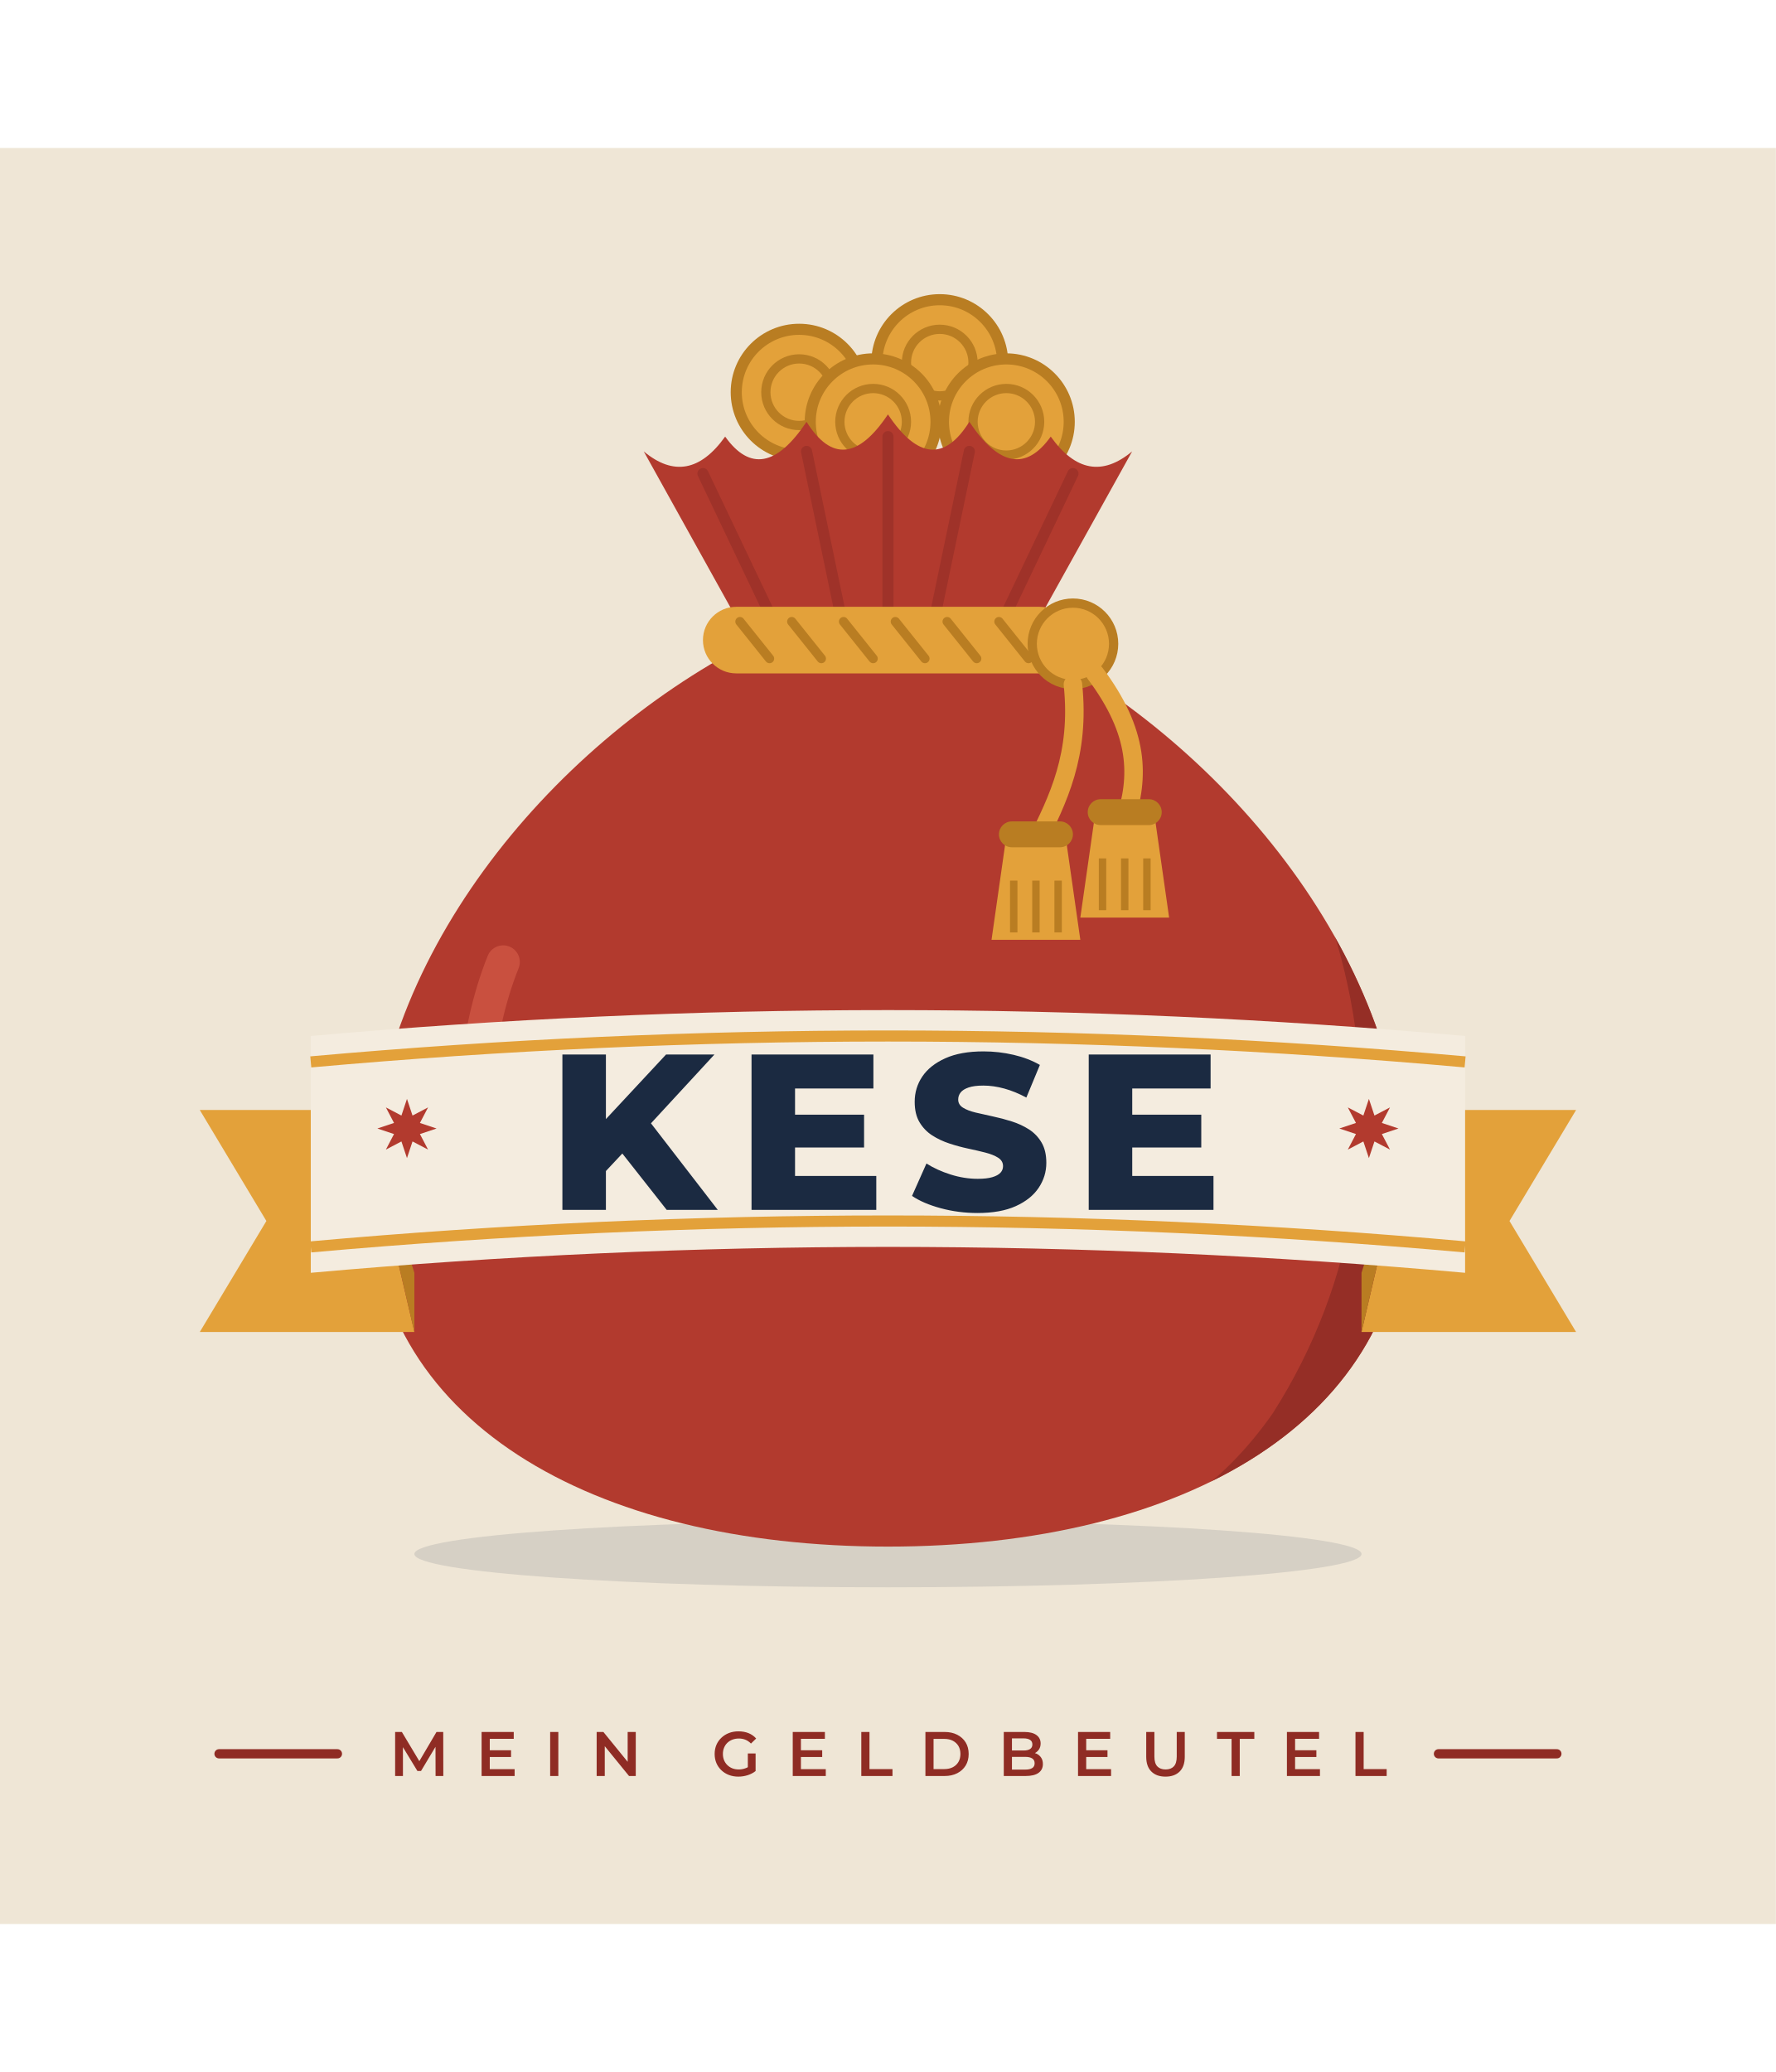
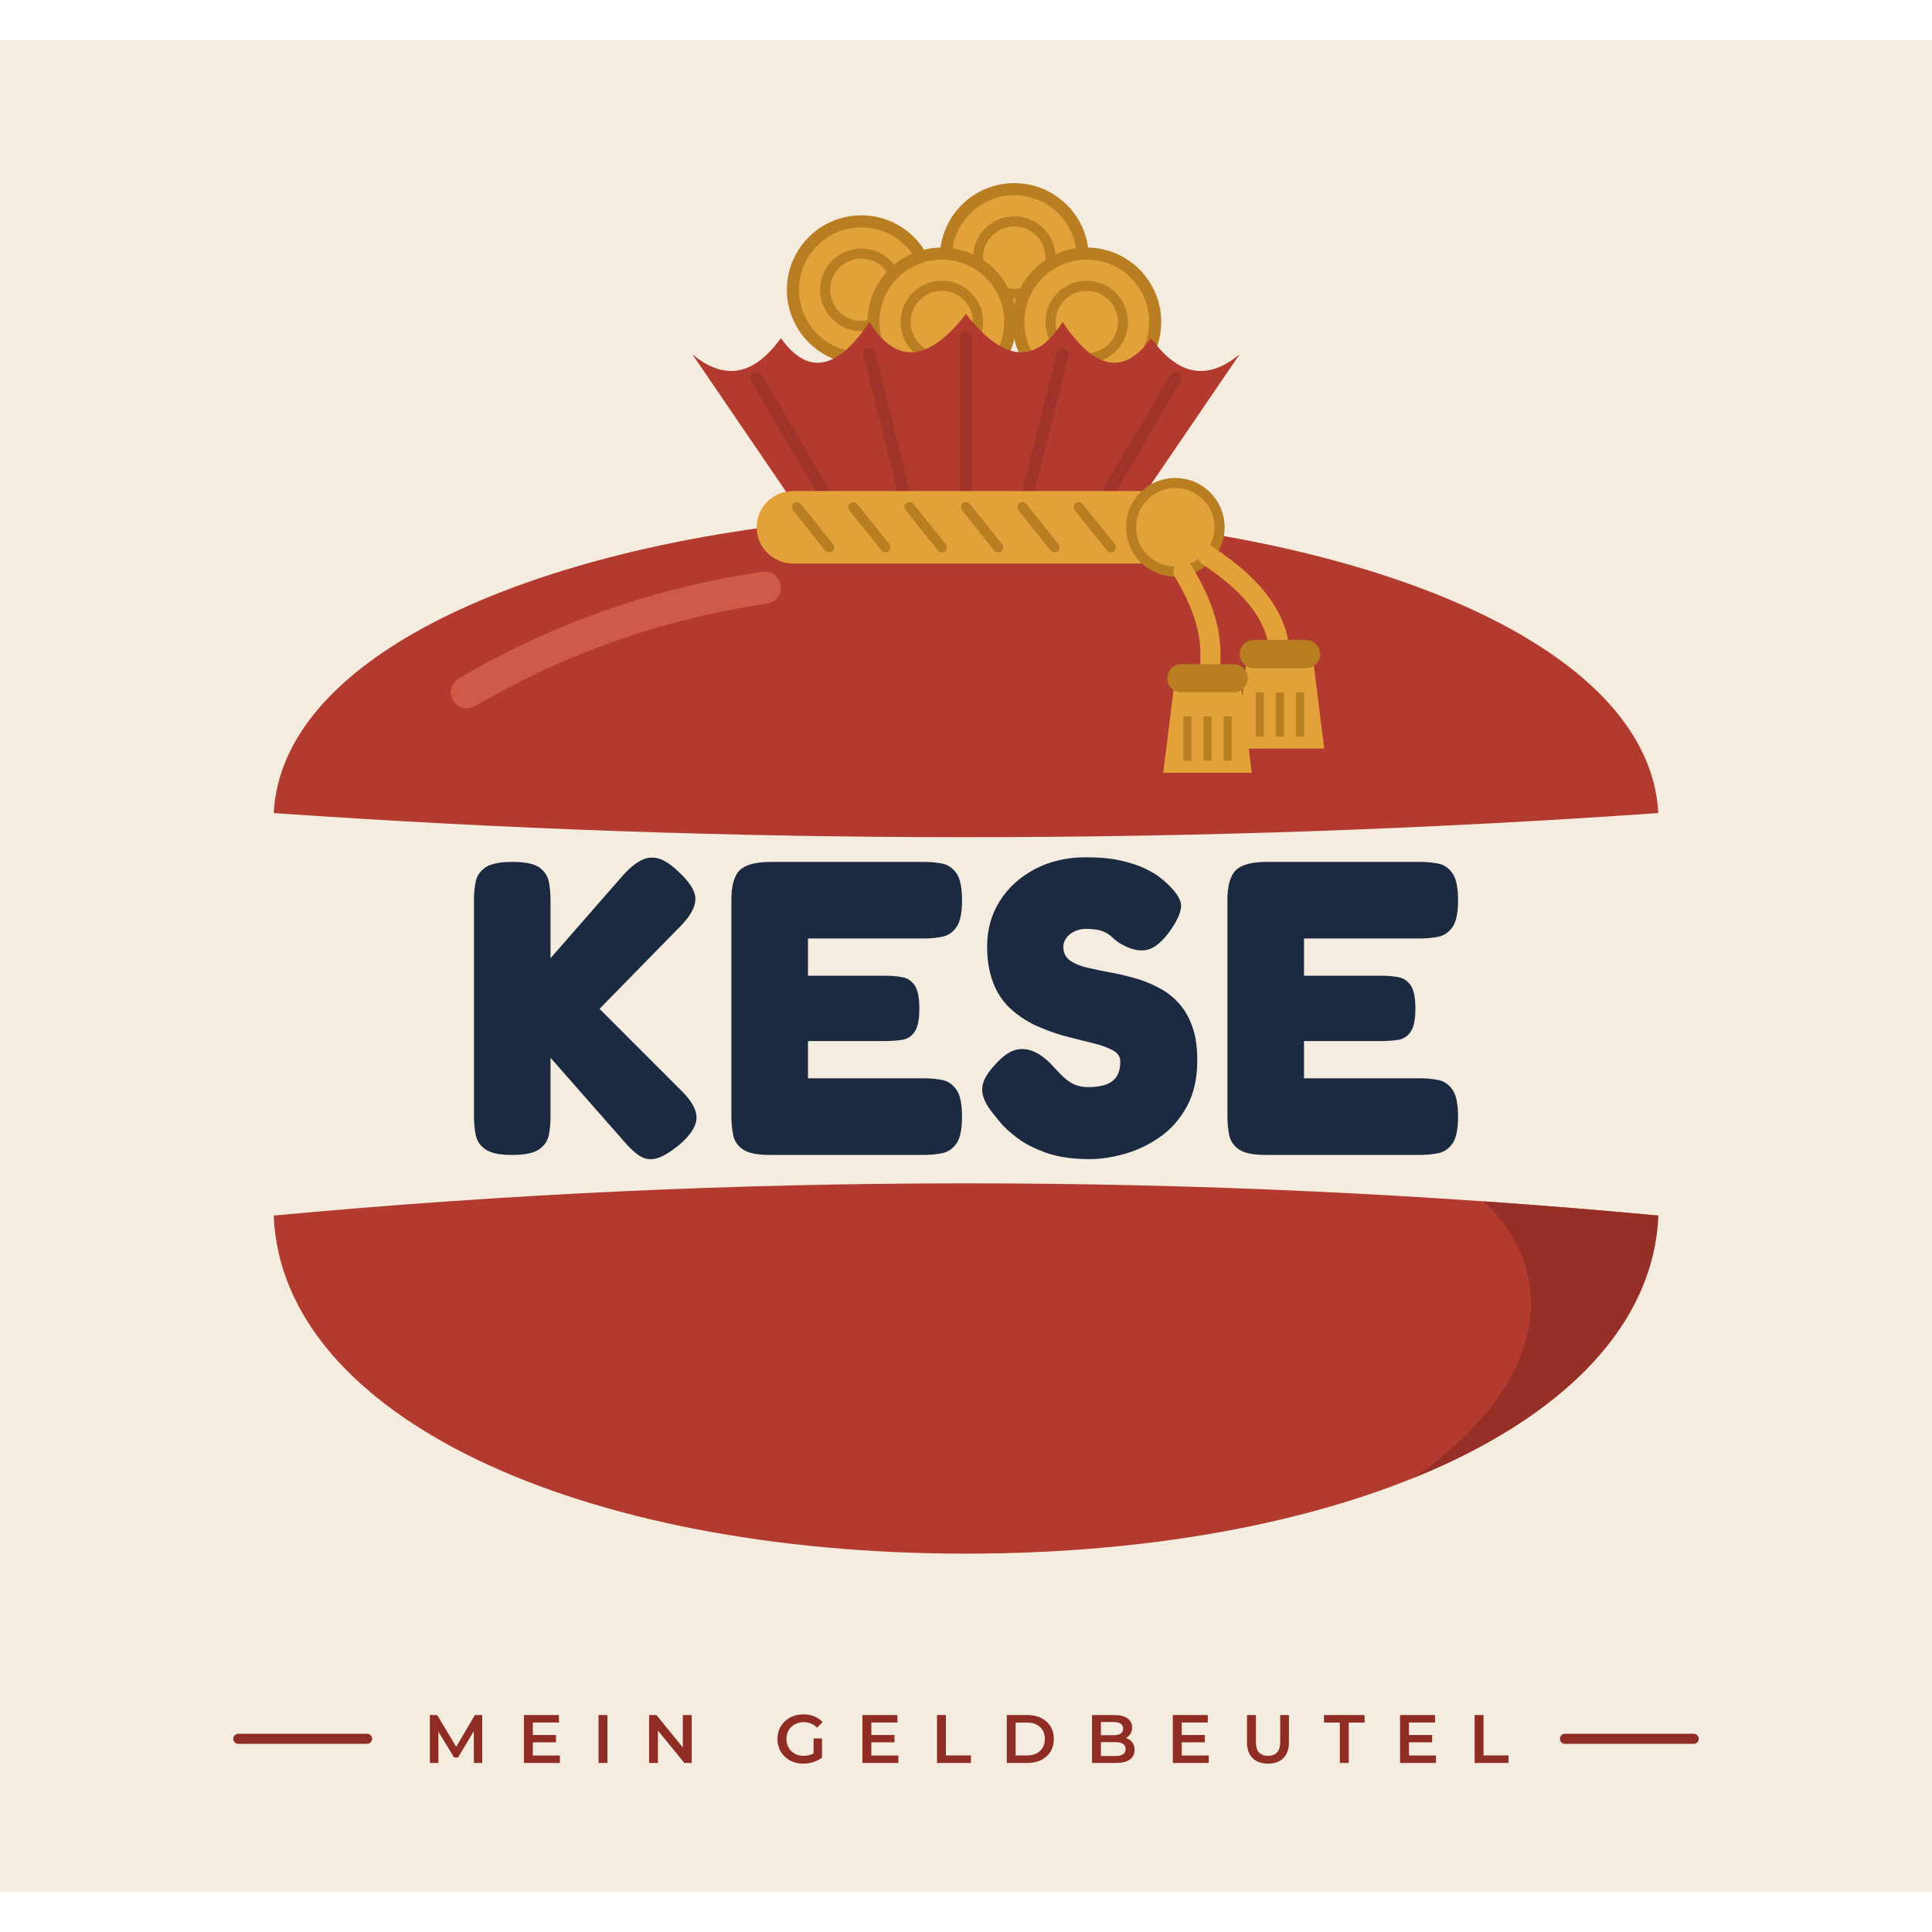
- <svg xmlns="http://www.w3.org/2000/svg" width="480" height="560" viewBox="-40 30 480 480">
-   <rect x="-40" y="30" width="480" height="480" fill="#efe6d6" />
+ <svg xmlns="http://www.w3.org/2000/svg" width="480" height="480" viewBox="-30 30 480 460">
+   <rect x="-30" y="30" width="480" height="460" fill="#f4ecdf" />
+   <circle cx="184" cy="92" r="17" fill="#e3a13a" stroke="#b97d22" stroke-width="3" />
+   <circle cx="184" cy="92" r="9" fill="none" stroke="#b97d22" stroke-width="2.5" />
+   <circle cx="222" cy="84" r="17" fill="#e3a13a" stroke="#b97d22" stroke-width="3" />
+   <circle cx="222" cy="84" r="9" fill="none" stroke="#b97d22" stroke-width="2.5" />
+   <circle cx="204" cy="100" r="17" fill="#e3a13a" stroke="#b97d22" stroke-width="3" />
+   <circle cx="204" cy="100" r="9" fill="none" stroke="#b97d22" stroke-width="2.5" />
+   <circle cx="240" cy="100" r="17" fill="#e3a13a" stroke="#b97d22" stroke-width="3" />
+   <circle cx="240" cy="100" r="9" fill="none" stroke="#b97d22" stroke-width="2.5" />
+   <path d="M172 152 L142 108 Q154 118 164 104 Q174 118 186 100 Q196 116 210 98 Q224 116 234 100 Q246 118 256 104 Q266 118 278 108 L248 152 Z" fill="#b23a2e" />
+   <path d="M158 114 L178 148 M186 108 L196 148 M210 104 V148 M234 108 L224 148 M262 114 L242 148" stroke="#8f2c24" stroke-width="3" stroke-linecap="round" opacity=".55" />
+   <path d="M168 150 C98 158 40 184 38 222 Q210 234 382 222 C380 184 322 158 252 150 Z" fill="#b23a2e" />
+   <path d="M86 192 Q120 172 160 166" stroke="#cf5a47" stroke-width="8" stroke-linecap="round" fill="none" />
+   <rect x="158" y="142" width="104" height="18" rx="9" fill="#e3a13a" />
+   <path d="M168 146 l8 10 M182 146 l8 10 M196 146 l8 10 M210 146 l8 10 M224 146 l8 10 M238 146 l8 10" stroke="#b97d22" stroke-width="2.5" stroke-linecap="round" />
+   <circle cx="262" cy="151" r="11" fill="#e3a13a" stroke="#b97d22" stroke-width="2.5" />
+   <path d="M270 158 C282 166 288 174 288 184 M264 162 C270 172 272 180 270 190" stroke="#e3a13a" stroke-width="5" fill="none" stroke-linecap="round" />
+   <path d="M280 182 H296 L299 206 H277 Z M262 188 H278 L281 212 H259 Z" fill="#e3a13a" />
+   <path d="M283 192 V203 M288 192 V203 M293 192 V203 M265 198 V209 M270 198 V209 M275 198 V209" stroke="#b97d22" stroke-width="2" />
+   <rect x="278" y="179" width="20" height="7" rx="3.5" fill="#b97d22" />
+   <rect x="260" y="185" width="20" height="7" rx="3.5" fill="#b97d22" />
  <defs>
-     <clipPath id="kpb">
-       <path d="M162 164 C108 192 60 250 60 312 C60 374 120 408 200 408 C280 408 340 374 340 312 C340 250 292 192 238 164 Z" />
+     <clipPath id="klbot">
+       <path d="M38 322 Q210 306 382 322 C380 372 306 406 210 406 C114 406 40 372 38 322 Z" />
    </clipPath>
  </defs>
-   <ellipse cx="200" cy="410" rx="128" ry="9" fill="#1b2a41" opacity=".12" />
-   <circle cx="176" cy="96" r="17" fill="#e3a13a" stroke="#b97d22" stroke-width="3" />
-   <circle cx="176" cy="96" r="9" fill="none" stroke="#b97d22" stroke-width="2.5" />
-   <circle cx="214" cy="88" r="17" fill="#e3a13a" stroke="#b97d22" stroke-width="3" />
-   <circle cx="214" cy="88" r="9" fill="none" stroke="#b97d22" stroke-width="2.5" />
-   <circle cx="196" cy="104" r="17" fill="#e3a13a" stroke="#b97d22" stroke-width="3" />
-   <circle cx="196" cy="104" r="9" fill="none" stroke="#b97d22" stroke-width="2.5" />
-   <circle cx="232" cy="104" r="17" fill="#e3a13a" stroke="#b97d22" stroke-width="3" />
-   <circle cx="232" cy="104" r="9" fill="none" stroke="#b97d22" stroke-width="2.5" />
-   <path d="M164 166 L134 112 Q146 122 156 108 Q166 122 178 104 Q188 120 200 102 Q212 120 222 104 Q234 122 244 108 Q254 122 266 112 L236 166 Z" fill="#b23a2e" />
-   <path d="M150 118 L170 160 M178 112 L188 160 M200 108 V160 M222 112 L212 160 M250 118 L230 160" stroke="#8f2c24" stroke-width="3" stroke-linecap="round" opacity=".55" />
-   <path d="M162 164 C108 192 60 250 60 312 C60 374 120 408 200 408 C280 408 340 374 340 312 C340 250 292 192 238 164 Z" fill="#b23a2e" />
-   <g clip-path="url(#kpb)">
-     <path d="M262 160 C326 206 350 300 304 372 C276 412 236 414 200 414 H360 V150 Z" fill="#8f2c24" opacity=".85" />
-     <path d="M96 250 C88 270 86 296 92 318" stroke="#c9503f" stroke-width="9" stroke-linecap="round" fill="none" />
+   <path d="M38 322 Q210 306 382 322 C380 372 306 406 210 406 C114 406 40 372 38 322 Z" fill="#b23a2e" />
+   <g clip-path="url(#klbot)">
+     <path d="M300 300 C384 320 360 394 250 414 H400 V300 Z" fill="#8f2c24" opacity=".8" />
  </g>
-   <rect x="150" y="154" width="100" height="18" rx="9" fill="#e3a13a" />
-   <path d="M160 158 l8 10 M174 158 l8 10 M188 158 l8 10 M202 158 l8 10 M216 158 l8 10 M230 158 l8 10" stroke="#b97d22" stroke-width="2.5" stroke-linecap="round" />
-   <circle cx="250" cy="164" r="11" fill="#e3a13a" stroke="#b97d22" stroke-width="2.5" />
-   <path d="M256 172 C268 188 268 200 264 212 M250 175 C252 194 246 206 240 218" stroke="#e3a13a" stroke-width="5" fill="none" stroke-linecap="round" />
-   <path d="M256 210 H272 L276 238 H252 Z M232 216 H248 L252 244 H228 Z" fill="#e3a13a" />
-   <path d="M258 222 V236 M264 222 V236 M270 222 V236 M234 228 V242 M240 228 V242 M246 228 V242" stroke="#b97d22" stroke-width="2" />
-   <rect x="254" y="206" width="20" height="7" rx="3.5" fill="#b97d22" />
-   <rect x="230" y="212" width="20" height="7" rx="3.5" fill="#b97d22" />
-   <g transform="translate(0 -10)">
-     <path d="M58 300 H14 L32 330 L14 360 H72 Z" fill="#e3a13a" />
-     <path d="M342 300 H386 L368 330 L386 360 H328 Z" fill="#e3a13a" />
-     <path d="M58 300 L72 360 L72 344 Z" fill="#b97d22" />
-     <path d="M342 300 L328 360 L328 344 Z" fill="#b97d22" />
-     <path d="M44 280 Q200 266 356 280 V344 Q200 330 44 344 Z" fill="#f4ecdf" />
-     <path d="M44 287 Q200 273 356 287 M44 337 Q200 323 356 337" stroke="#e3a13a" stroke-width="3" fill="none" />
-     <path transform="translate(107.81 327)" fill="#1b2a41" d="M15.96 0L4.20 0L4.20-42L15.96-42L15.96-24.54L32.22-42L45.30-42L28.14-23.40L46.20 0L32.40 0L20.40-15.24L15.96-10.50L15.96 0ZM67.08-16.86L67.08-9.18L89.04-9.18L89.04 0L55.32 0L55.32-42L88.26-42L88.26-32.82L67.08-32.82L67.08-25.74L85.74-25.74L85.74-16.86L67.08-16.86ZM116.40 0.84L116.40 0.84Q111.24 0.84 106.47-0.45Q101.70-1.74 98.70-3.78L98.70-3.78L102.60-12.54Q105.42-10.74 109.11-9.57Q112.80-8.40 116.46-8.40L116.46-8.40Q118.92-8.40 120.42-8.85Q121.92-9.30 122.61-10.05Q123.30-10.80 123.30-11.82L123.30-11.82Q123.30-13.26 121.98-14.10Q120.66-14.94 118.56-15.48Q116.46-16.02 113.91-16.56Q111.36-17.10 108.81-17.94Q106.26-18.78 104.16-20.13Q102.06-21.48 100.74-23.67Q99.42-25.86 99.42-29.22L99.42-29.22Q99.42-33 101.49-36.06Q103.56-39.12 107.70-40.98Q111.84-42.84 118.02-42.84L118.02-42.84Q122.16-42.84 126.15-41.91Q130.14-40.98 133.26-39.18L133.26-39.18L129.60-30.36Q126.60-31.98 123.66-32.79Q120.72-33.60 117.96-33.60L117.96-33.60Q115.50-33.60 114-33.09Q112.50-32.58 111.84-31.74Q111.18-30.90 111.18-29.82L111.18-29.82Q111.18-28.44 112.47-27.63Q113.76-26.82 115.89-26.31Q118.02-25.80 120.57-25.26Q123.12-24.72 125.67-23.91Q128.22-23.10 130.32-21.75Q132.42-20.40 133.71-18.21Q135-16.02 135-12.72L135-12.72Q135-9.06 132.93-5.97Q130.86-2.88 126.75-1.02Q122.64 0.84 116.40 0.84ZM158.22-16.86L158.22-9.18L180.18-9.18L180.18 0L146.46 0L146.46-42L179.40-42L179.40-32.82L158.22-32.82L158.22-25.74L176.88-25.74L176.88-16.86L158.22-16.86Z" />
-     <path d="M70.0 297.0 L71.5 301.5 L75.7 299.3 L73.5 303.5 L78.0 305.0 L73.5 306.5 L75.7 310.7 L71.5 308.5 L70.0 313.0 L68.5 308.5 L64.3 310.7 L66.5 306.5 L62.0 305.0 L66.5 303.5 L64.3 299.3 L68.5 301.5Z" fill="#b23a2e" />
-     <path d="M330.0 297.0 L331.5 301.5 L335.7 299.3 L333.5 303.5 L338.0 305.0 L333.5 306.5 L335.7 310.7 L331.5 308.5 L330.0 313.0 L328.5 308.5 L324.3 310.7 L326.5 306.5 L322.0 305.0 L326.5 303.5 L324.3 299.3 L328.5 301.5Z" fill="#b23a2e" />
-   </g>
-   <path transform="translate(65.20 470)" fill="#8f2c24" d="M3.71 0L1.60 0L1.60-11.90L3.42-11.90L8.14-4.01L12.78-11.90L14.60-11.90L14.62 0L12.53 0L12.51-7.89L8.60-1.36L7.62-1.36L3.71-7.79L3.71 0ZM27.18-5.13L27.18-1.85L33.90-1.85L33.90 0L24.97 0L24.97-11.90L33.66-11.90L33.66-10.05L27.18-10.05L27.18-6.95L32.93-6.95L32.93-5.13L27.18-5.13ZM45.71 0L43.50 0L43.50-11.90L45.71-11.90L45.71 0ZM58.26 0L56.07 0L56.07-11.90L57.89-11.90L64.45-3.84L64.45-11.90L66.64-11.90L66.64 0L64.82 0L58.26-8.06L58.26 0ZM94.37 0.17L94.37 0.17Q92.97 0.17 91.81-0.28Q90.64-0.73 89.78-1.56Q88.91-2.38 88.43-3.50Q87.96-4.62 87.96-5.95Q87.96-7.28 88.43-8.40Q88.91-9.52 89.79-10.34Q90.66-11.17 91.83-11.62Q93.01-12.07 94.40-12.07L94.40-12.07Q95.91-12.07 97.13-11.58Q98.35-11.08 99.18-10.13L99.18-10.13L97.78-8.77Q97.09-9.47 96.28-9.80Q95.47-10.13 94.50-10.13L94.50-10.13Q93.57-10.13 92.77-9.83Q91.97-9.52 91.39-8.96Q90.81-8.40 90.50-7.63Q90.19-6.87 90.19-5.95L90.19-5.95Q90.19-5.05 90.50-4.28Q90.81-3.52 91.39-2.95Q91.97-2.38 92.75-2.07Q93.53-1.77 94.49-1.77L94.49-1.77Q95.37-1.77 96.20-2.06L96.20-2.06Q96.58-2.18 96.93-2.38L96.93-2.38L96.93-6.09L99.03-6.09L99.03-1.34Q98.09-0.60 96.86-0.21Q95.63 0.17 94.37 0.17ZM111.28-5.13L111.28-1.85L118.00-1.85L118.00 0L109.07 0L109.07-11.90L117.76-11.90L117.76-10.05L111.28-10.05L111.28-6.95L117.03-6.95L117.03-5.13L111.28-5.13ZM136.03 0L127.60 0L127.60-11.90L129.81-11.90L129.81-1.87L136.03-1.87L136.03 0ZM150.13 0L144.93 0L144.93-11.90L150.13-11.90Q152.06-11.90 153.53-11.15Q154.99-10.40 155.81-9.08Q156.62-7.75 156.62-5.95L156.62-5.95Q156.62-4.17 155.81-2.83Q154.99-1.50 153.53-0.75Q152.06 0 150.13 0L150.13 0ZM147.13-10.03L147.13-1.87L150.03-1.87Q151.37-1.87 152.35-2.38Q153.32-2.89 153.86-3.81Q154.39-4.73 154.39-5.95L154.39-5.95Q154.39-7.19 153.86-8.10Q153.32-9.01 152.35-9.52Q151.37-10.03 150.03-10.03L150.03-10.03L147.13-10.03ZM172.02 0L166.11 0L166.11-11.90L171.68-11.90Q173.82-11.90 174.95-11.06Q176.07-10.22 176.07-8.81L176.07-8.81Q176.07-7.85 175.63-7.19L175.63-7.19Q175.20-6.55 174.52-6.19L174.52-6.19Q174.74-6.12 174.95-6.04L174.95-6.04Q175.75-5.66 176.21-4.96Q176.68-4.27 176.68-3.23L176.68-3.23Q176.68-1.70 175.51-0.85Q174.33 0 172.02 0L172.02 0ZM168.32-5.17L168.32-1.73L171.89-1.73Q173.13-1.73 173.79-2.14Q174.45-2.55 174.45-3.45L174.45-3.45Q174.45-4.33 173.79-4.75Q173.13-5.17 171.89-5.17L171.89-5.17L168.32-5.17ZM168.32-10.17L168.32-6.89L171.44-6.89Q172.60-6.89 173.22-7.29Q173.84-7.70 173.84-8.52L173.84-8.52Q173.84-9.35 173.22-9.76Q172.60-10.17 171.44-10.17L171.44-10.17L168.32-10.17ZM188.39-5.13L188.39-1.85L195.11-1.85L195.11 0L186.18 0L186.18-11.90L194.87-11.90L194.87-10.05L188.39-10.05L188.39-6.95L194.14-6.95L194.14-5.13L188.39-5.13ZM209.83 0.17L209.83 0.17Q207.38 0.17 206.00-1.21Q204.61-2.58 204.61-5.19L204.61-5.19L204.61-11.90L206.82-11.90L206.82-5.27Q206.82-3.43 207.61-2.60Q208.40-1.77 209.85-1.77L209.85-1.77Q211.29-1.77 212.07-2.60Q212.86-3.43 212.86-5.27L212.86-5.27L212.86-11.90L215.03-11.90L215.03-5.19Q215.03-2.58 213.65-1.21Q212.26 0.17 209.83 0.17ZM229.89 0L227.68 0L227.68-10.03L223.74-10.03L223.74-11.90L233.83-11.90L233.83-10.03L229.89-10.03L229.89 0ZM244.85-5.13L244.85-1.85L251.57-1.85L251.57 0L242.64 0L242.64-11.90L251.33-11.90L251.33-10.05L244.85-10.05L244.85-6.95L250.60-6.95L250.60-5.13L244.85-5.13ZM269.60 0L261.17 0L261.17-11.90L263.38-11.90L263.38-1.87L269.60-1.87L269.60 0Z" />
-   <path d="M19.2 464 H51.2 M348.8 464 H380.8" stroke="#8f2c24" stroke-width="2.5" stroke-linecap="round" />
+   <path transform="translate(83.59 306)" fill="#1b2a41" d="M13.62 0.94L13.62 0.94Q8.94 0.94 6.97-0.47Q4.99-1.87 4.58-4.11Q4.16-6.34 4.16-8.63L4.16-8.63L4.16-62.40Q4.16-64.69 4.58-66.87Q4.99-69.06 6.97-70.46Q8.94-71.86 13.73-71.86L13.73-71.86Q18.51-71.86 20.44-70.46Q22.36-69.06 22.78-66.87Q23.19-64.69 23.19-62.30L23.19-62.30L23.19-47.94L41.29-68.64Q43.68-71.24 45.76-72.28Q47.84-73.32 50.02-72.70Q52.21-72.07 54.81-69.58L54.81-69.58Q59.07-65.73 59.18-62.82Q59.28-59.90 55.74-56.16L55.74-56.16L35.36-35.36L55.85-14.87Q59.70-11.02 59.44-7.96Q59.18-4.89 54.91-1.35L54.91-1.35Q51.79 1.14 49.61 1.77Q47.42 2.39 45.55 1.30Q43.68 0.21 41.39-2.50L41.39-2.50L23.19-23.19L23.19-8.53Q23.19-6.24 22.78-4.06Q22.36-1.87 20.38-0.47Q18.41 0.94 13.62 0.94ZM115.86 0.94L77.58 0.94Q72.90 0.94 70.93-0.47Q68.95-1.87 68.54-4.11Q68.12-6.34 68.12-8.63L68.12-8.63L68.12-62.40Q68.12-67.81 70.25-69.84Q72.38-71.86 77.90-71.86L77.90-71.86L115.96-71.86Q118.35-71.86 120.48-71.45Q122.62-71.03 124.02-69.06Q125.42-67.08 125.42-62.30L125.42-62.30Q125.42-57.62 124.02-55.64Q122.62-53.66 120.43-53.25Q118.25-52.83 115.86-52.83L115.86-52.83L87.15-52.83L87.15-43.58L106.39-43.58Q108.78-43.58 110.66-43.21Q112.53-42.85 113.67-41.18Q114.82-39.52 114.82-35.36L114.82-35.36Q114.82-31.41 113.67-29.69Q112.53-27.98 110.55-27.66Q108.58-27.35 106.18-27.35L106.18-27.35L87.15-27.35L87.15-18.10L115.96-18.10Q118.35-18.10 120.48-17.68Q122.62-17.26 124.02-15.29Q125.42-13.31 125.42-8.53L125.42-8.53Q125.42-3.85 124.02-1.87Q122.62 0.10 120.43 0.52Q118.25 0.94 115.86 0.94L115.86 0.94ZM157.14 1.98L157.14 1.98Q150.80 1.98 146.38 0.42Q141.96-1.14 139.15-3.28Q136.34-5.41 134.89-7.18Q133.43-8.94 133.12-9.36L133.12-9.36Q131.04-11.96 130.57-14.04Q130.10-16.12 131.20-18.20Q132.29-20.28 134.89-22.78L134.89-22.78Q137.28-25.06 139.57-25.32Q141.86-25.58 144.09-24.34Q146.33-23.09 148.41-20.70L148.41-20.70Q150.90-17.89 152.67-16.90Q154.44-15.91 156.73-15.91L156.73-15.91Q159.54-15.91 161.30-16.59Q163.07-17.26 163.90-18.67Q164.74-20.07 164.74-22.26L164.74-22.26Q164.74-24.02 162.97-25.01Q161.20-26.00 158.34-26.73Q155.48-27.46 151.94-28.34Q148.41-29.22 144.98-30.68L144.98-30.68Q142.90-31.51 140.92-32.76Q138.94-34.01 137.23-35.62Q135.51-37.23 134.26-39.47Q133.02-41.70 132.34-44.51Q131.66-47.32 131.66-50.86L131.66-50.86Q131.66-57.20 134.84-62.19Q138.01-67.18 143.57-70.10Q149.14-73.01 156.21-73.01L156.21-73.01Q161.30-73.01 164.94-72.18Q168.58-71.34 170.92-70.20Q173.26-69.06 174.51-68.07Q175.76-67.08 176.07-66.77L176.07-66.77Q179.50-63.65 179.82-61.41Q180.13-59.18 177.32-55.02L177.32-55.02Q174.20-50.54 171.18-49.97Q168.17-49.40 164.22-51.90L164.22-51.90Q163.38-52.52 162.55-53.30Q161.72-54.08 160.32-54.65Q158.91-55.22 156.10-55.22L156.10-55.22Q155.06-55.22 154.02-54.86Q152.98-54.50 152.26-53.92Q151.53-53.35 151.06-52.52Q150.59-51.69 150.59-50.75L150.59-50.75Q150.59-48.57 152.26-47.37Q153.92-46.18 156.68-45.55Q159.43-44.93 162.76-44.30Q166.09-43.68 169.52-42.64L169.52-42.64Q172.33-41.70 174.93-40.25Q177.53-38.79 179.50-36.50Q181.48-34.22 182.68-30.84Q183.87-27.46 183.87-22.57L183.87-22.57Q183.87-15.81 181.27-11.08Q178.67-6.34 174.56-3.48Q170.46-0.62 165.83 0.68Q161.20 1.98 157.14 1.98ZM239.10 0.94L200.82 0.94Q196.14 0.94 194.17-0.47Q192.19-1.87 191.78-4.11Q191.36-6.34 191.36-8.63L191.36-8.63L191.36-62.40Q191.36-67.81 193.49-69.84Q195.62-71.86 201.14-71.86L201.14-71.86L239.20-71.86Q241.59-71.86 243.72-71.45Q245.86-71.03 247.26-69.06Q248.66-67.08 248.66-62.30L248.66-62.30Q248.66-57.62 247.26-55.64Q245.86-53.66 243.67-53.25Q241.49-52.83 239.10-52.83L239.10-52.83L210.39-52.83L210.39-43.58L229.63-43.58Q232.02-43.58 233.90-43.21Q235.77-42.85 236.91-41.18Q238.06-39.52 238.06-35.36L238.06-35.36Q238.06-31.41 236.91-29.69Q235.77-27.98 233.79-27.66Q231.82-27.35 229.42-27.35L229.42-27.35L210.39-27.35L210.39-18.10L239.20-18.10Q241.59-18.10 243.72-17.68Q245.86-17.26 247.26-15.29Q248.66-13.31 248.66-8.53L248.66-8.53Q248.66-3.85 247.26-1.87Q245.86 0.10 243.67 0.52Q241.49 0.94 239.10 0.94L239.10 0.94Z" />
+   <path transform="translate(75.20 458)" fill="#8f2c24" d="M3.71 0L1.60 0L1.60-11.90L3.42-11.90L8.14-4.01L12.78-11.90L14.60-11.90L14.62 0L12.53 0L12.51-7.89L8.60-1.36L7.62-1.36L3.71-7.79L3.71 0ZM27.18-5.13L27.18-1.85L33.90-1.85L33.90 0L24.97 0L24.97-11.90L33.66-11.90L33.66-10.05L27.18-10.05L27.18-6.95L32.93-6.95L32.93-5.13L27.18-5.13ZM45.71 0L43.50 0L43.50-11.90L45.71-11.90L45.71 0ZM58.26 0L56.07 0L56.07-11.90L57.89-11.90L64.45-3.84L64.45-11.90L66.64-11.90L66.64 0L64.82 0L58.26-8.06L58.26 0ZM94.37 0.17L94.37 0.17Q92.97 0.17 91.81-0.28Q90.64-0.73 89.78-1.56Q88.91-2.38 88.43-3.50Q87.96-4.62 87.96-5.95Q87.96-7.28 88.43-8.40Q88.91-9.52 89.79-10.34Q90.66-11.17 91.83-11.62Q93.01-12.07 94.40-12.07L94.40-12.07Q95.91-12.07 97.13-11.58Q98.35-11.08 99.18-10.13L99.18-10.13L97.78-8.77Q97.09-9.47 96.28-9.80Q95.47-10.13 94.50-10.13L94.50-10.13Q93.57-10.13 92.77-9.83Q91.97-9.52 91.39-8.96Q90.81-8.40 90.50-7.63Q90.19-6.87 90.19-5.95L90.19-5.95Q90.19-5.05 90.50-4.28Q90.81-3.52 91.39-2.95Q91.97-2.38 92.75-2.07Q93.53-1.77 94.49-1.77L94.49-1.77Q95.37-1.77 96.20-2.06L96.20-2.06Q96.58-2.18 96.93-2.38L96.93-2.38L96.93-6.09L99.03-6.09L99.03-1.34Q98.09-0.60 96.86-0.21Q95.63 0.17 94.37 0.17ZM111.28-5.13L111.28-1.85L118.00-1.85L118.00 0L109.07 0L109.07-11.90L117.76-11.90L117.76-10.05L111.28-10.05L111.28-6.95L117.03-6.95L117.03-5.13L111.28-5.13ZM136.03 0L127.60 0L127.60-11.90L129.81-11.90L129.81-1.87L136.03-1.87L136.03 0ZM150.13 0L144.93 0L144.93-11.90L150.13-11.90Q152.06-11.90 153.53-11.15Q154.99-10.40 155.81-9.08Q156.62-7.75 156.62-5.95L156.62-5.95Q156.62-4.17 155.81-2.83Q154.99-1.50 153.53-0.75Q152.06 0 150.13 0L150.13 0ZM147.13-10.03L147.13-1.87L150.03-1.87Q151.37-1.87 152.35-2.38Q153.32-2.89 153.86-3.81Q154.39-4.73 154.39-5.95L154.39-5.95Q154.39-7.19 153.86-8.10Q153.32-9.01 152.35-9.52Q151.37-10.03 150.03-10.03L150.03-10.03L147.13-10.03ZM172.02 0L166.11 0L166.11-11.90L171.68-11.90Q173.82-11.90 174.95-11.06Q176.07-10.22 176.07-8.81L176.07-8.81Q176.07-7.85 175.63-7.19L175.63-7.19Q175.20-6.55 174.52-6.19L174.52-6.19Q174.74-6.12 174.95-6.04L174.95-6.04Q175.75-5.66 176.21-4.96Q176.68-4.27 176.68-3.23L176.68-3.23Q176.68-1.70 175.51-0.85Q174.33 0 172.02 0L172.02 0ZM168.32-5.17L168.32-1.73L171.89-1.73Q173.13-1.73 173.79-2.14Q174.45-2.55 174.45-3.45L174.45-3.45Q174.45-4.33 173.79-4.75Q173.13-5.17 171.89-5.17L171.89-5.17L168.32-5.17ZM168.32-10.17L168.32-6.89L171.44-6.89Q172.60-6.89 173.22-7.29Q173.84-7.70 173.84-8.52L173.84-8.52Q173.84-9.35 173.22-9.76Q172.60-10.17 171.44-10.17L171.44-10.17L168.32-10.17ZM188.39-5.13L188.39-1.85L195.11-1.85L195.11 0L186.18 0L186.18-11.90L194.87-11.90L194.87-10.05L188.39-10.05L188.39-6.95L194.14-6.95L194.14-5.13L188.39-5.13ZM209.83 0.17L209.83 0.17Q207.38 0.17 206.00-1.21Q204.61-2.58 204.61-5.19L204.61-5.19L204.61-11.90L206.82-11.90L206.82-5.27Q206.82-3.43 207.61-2.60Q208.40-1.77 209.85-1.77L209.85-1.77Q211.29-1.77 212.07-2.60Q212.86-3.43 212.86-5.27L212.86-5.27L212.86-11.90L215.03-11.90L215.03-5.19Q215.03-2.58 213.65-1.21Q212.26 0.17 209.83 0.17ZM229.89 0L227.68 0L227.68-10.03L223.74-10.03L223.74-11.90L233.83-11.90L233.83-10.03L229.89-10.03L229.89 0ZM244.85-5.13L244.85-1.85L251.57-1.85L251.57 0L242.64 0L242.64-11.90L251.33-11.90L251.33-10.05L244.85-10.05L244.85-6.95L250.60-6.95L250.60-5.13L244.85-5.13ZM269.60 0L261.17 0L261.17-11.90L263.38-11.90L263.38-1.87L269.60-1.87L269.60 0Z" />
+   <path d="M29.2 452 H61.2 M358.8 452 H390.8" stroke="#8f2c24" stroke-width="2.5" stroke-linecap="round" />
</svg>
